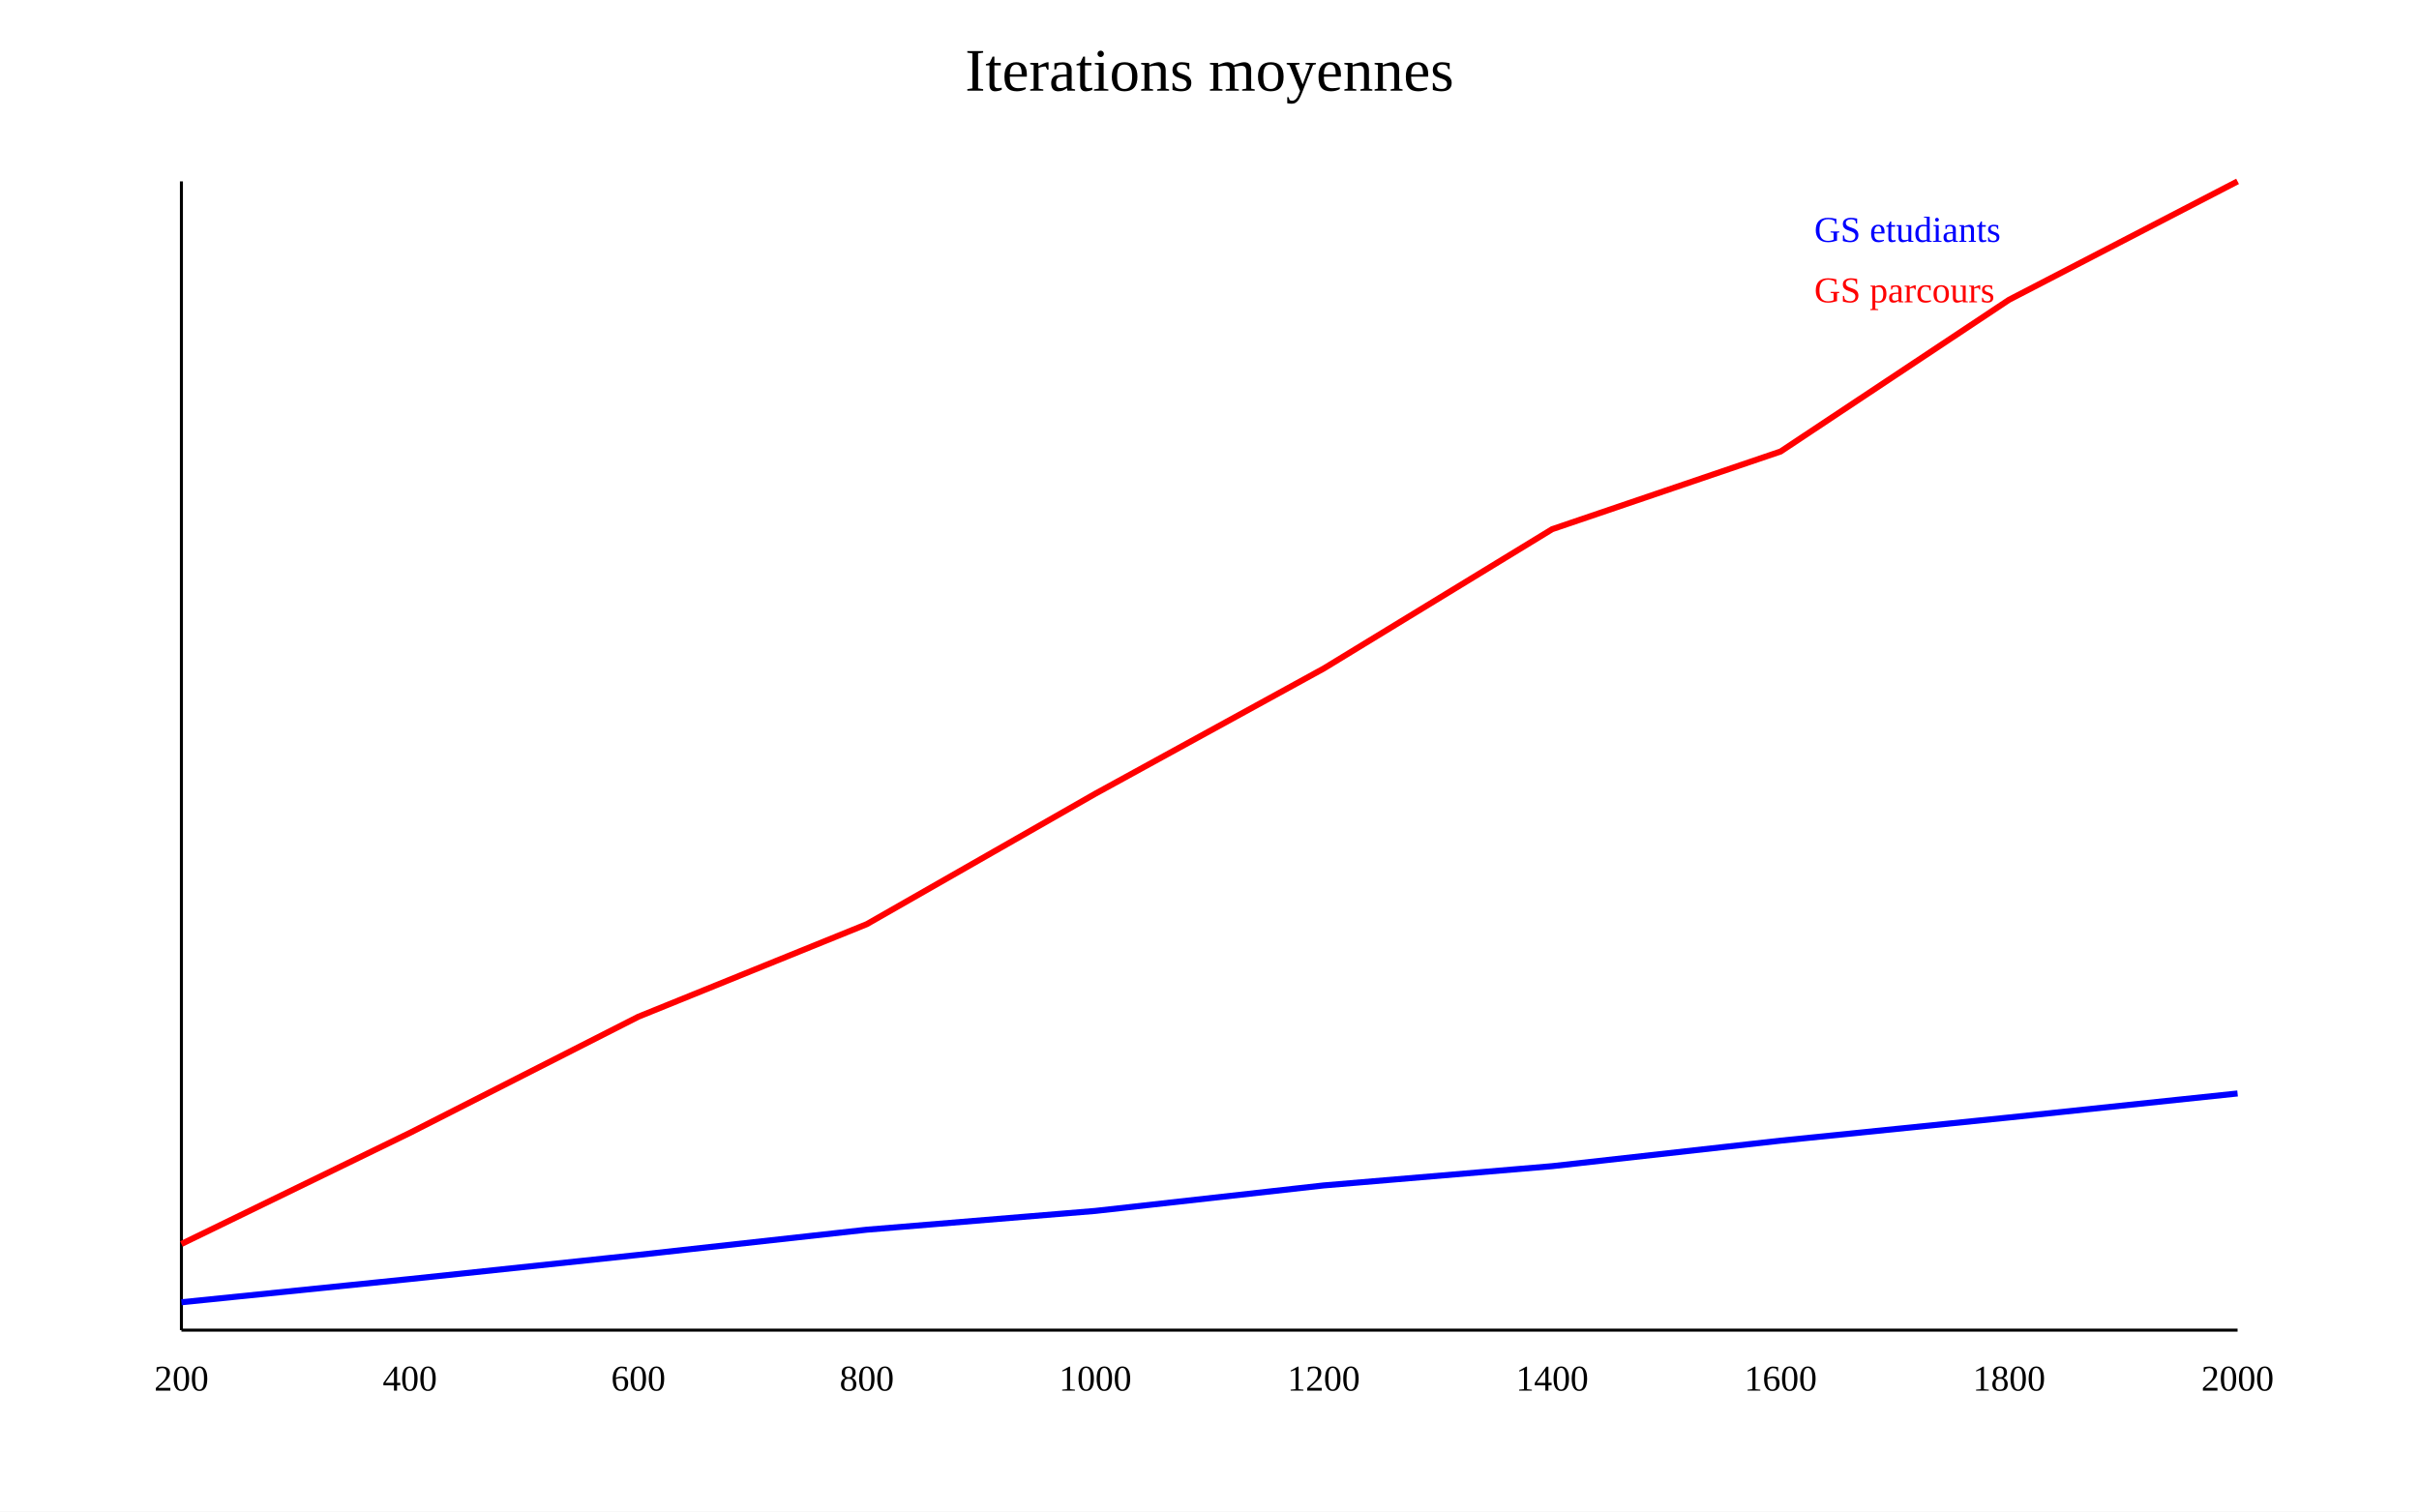
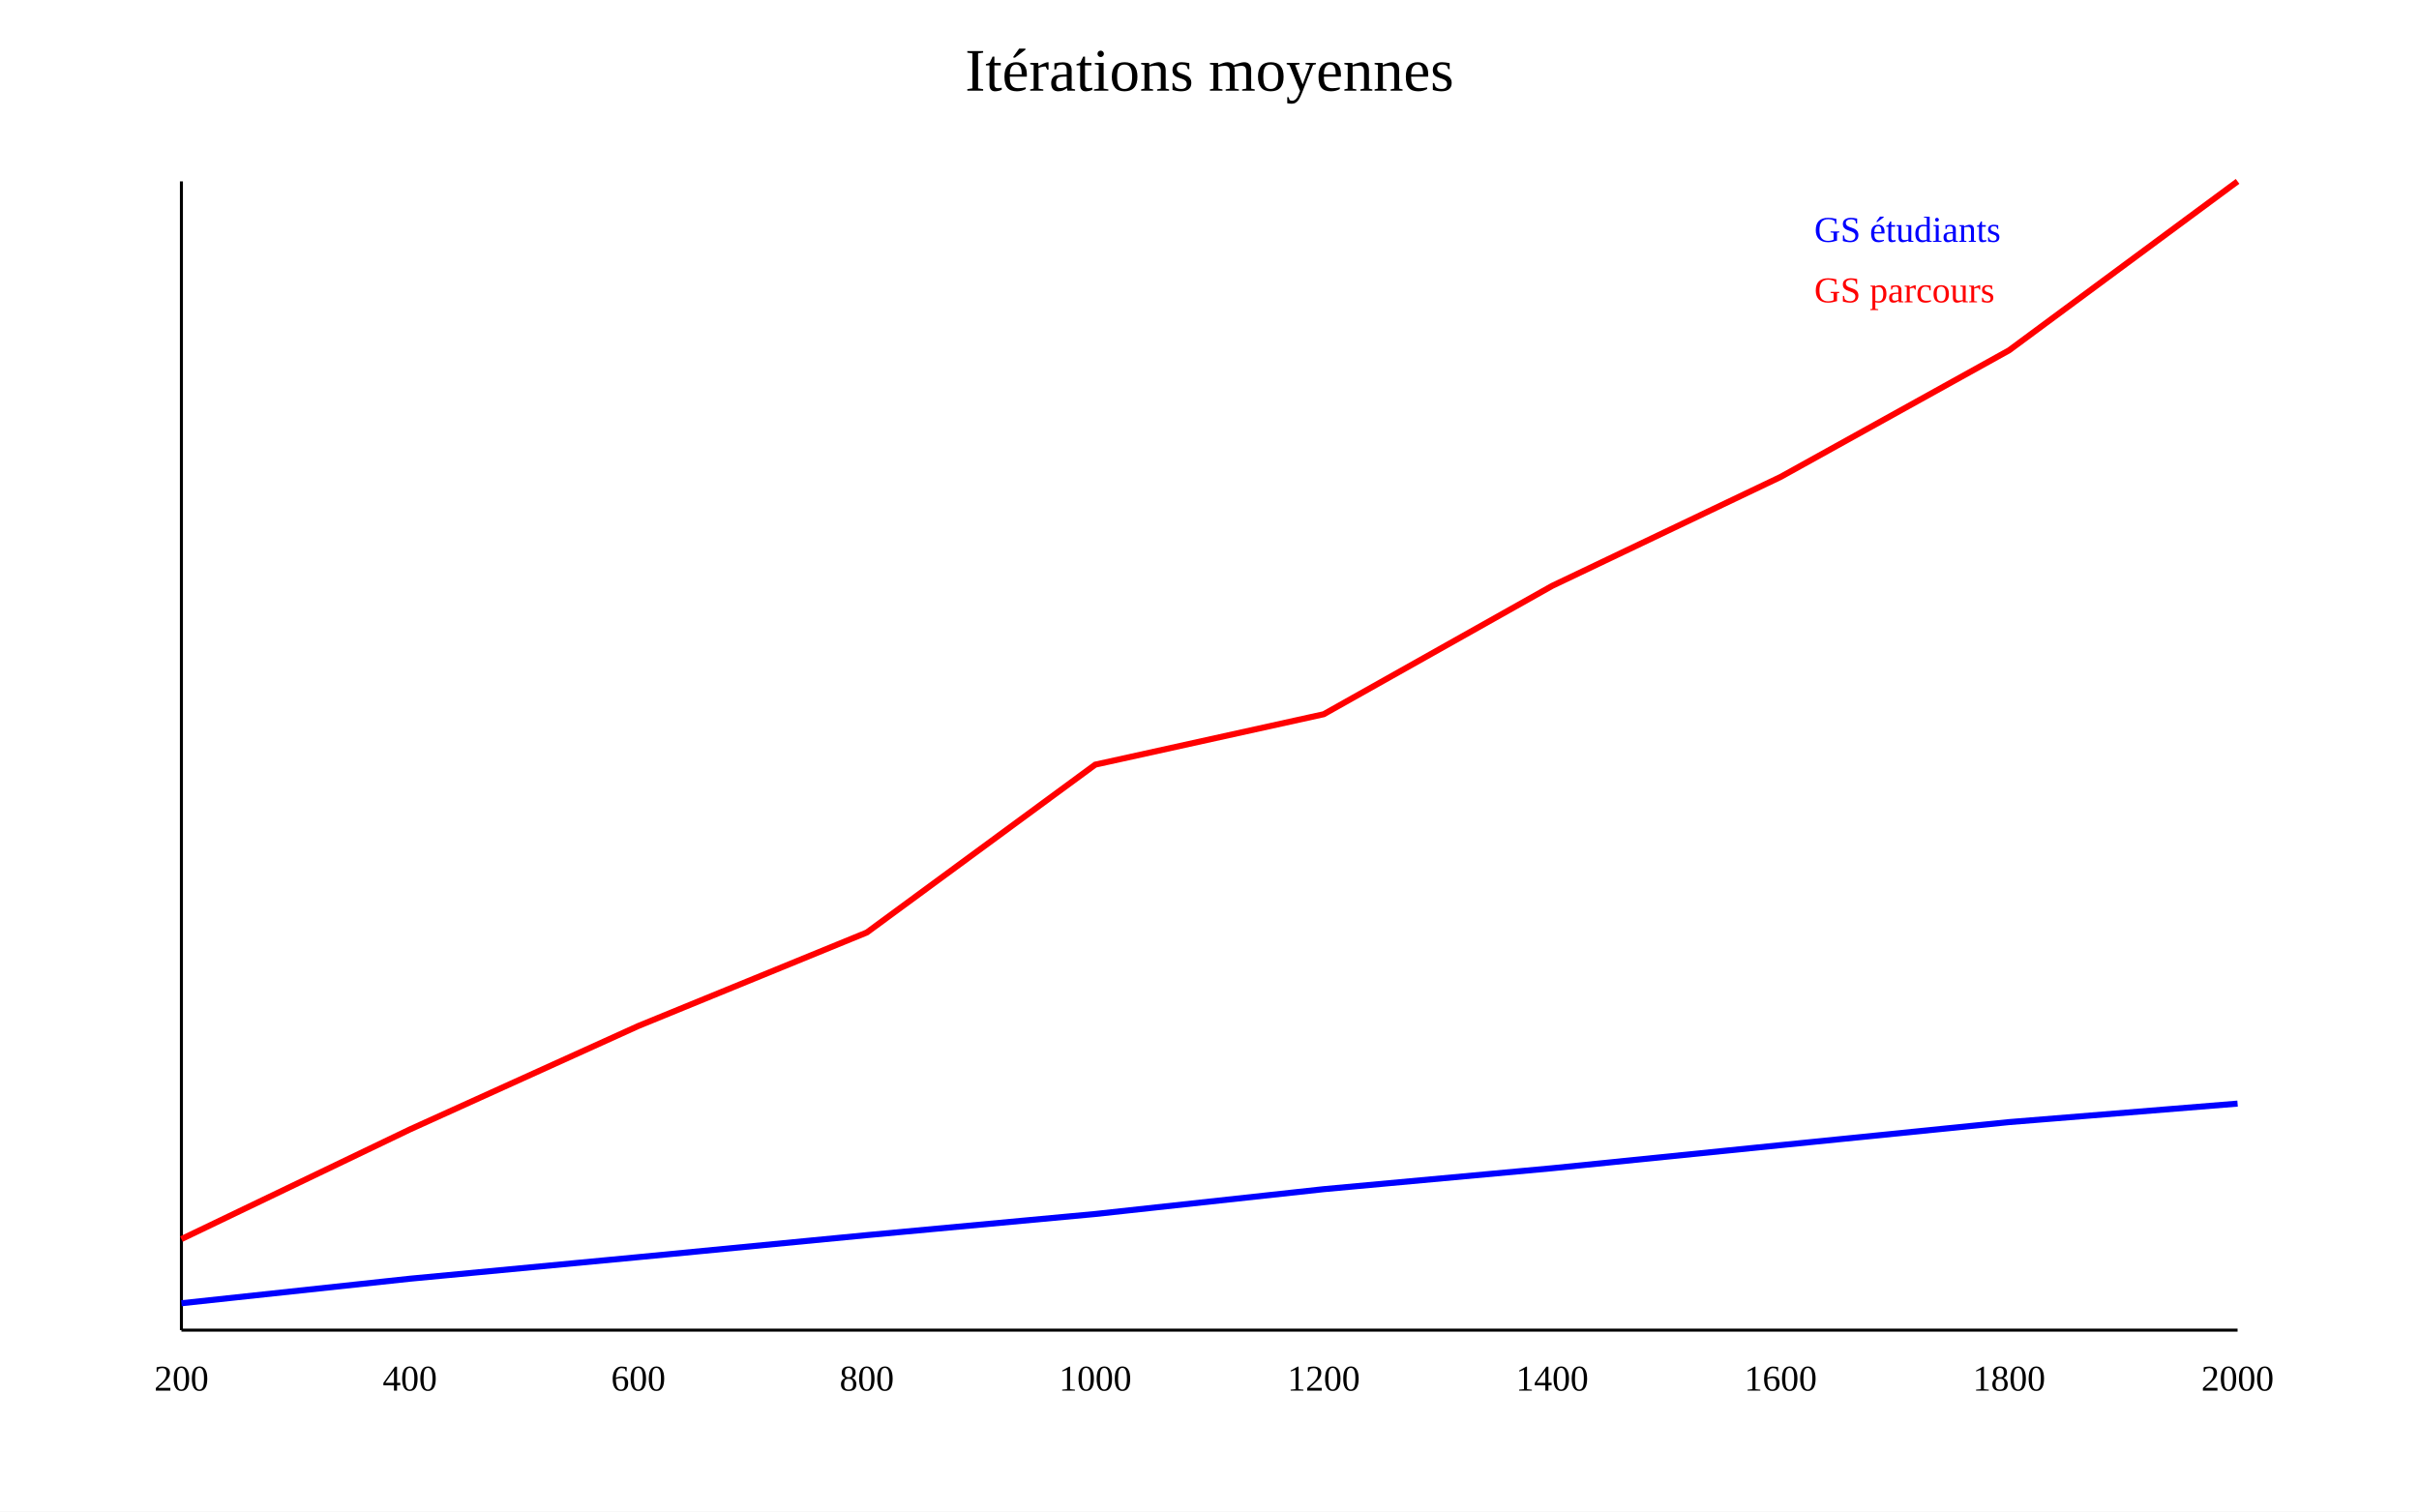
<svg xmlns="http://www.w3.org/2000/svg" width="800" height="500">
  <rect width="800" height="500" fill="white" />
-   <text x="400" y="30" text-anchor="middle" font-size="20">Iterations moyennes</text>
+   <text x="400" y="30" text-anchor="middle" font-size="20">Itérations moyennes</text>
  <line x1="60" y1="440" x2="740" y2="440" stroke="black" />
  <line x1="60" y1="60" x2="60" y2="440" stroke="black" />
-   <polyline fill="none" stroke="blue" stroke-width="2" points="60.0,430.778 135.556,423.096 211.111,415.112 286.667,406.775 362.222,400.565 437.778,392.133 513.333,385.758 588.889,377.319 664.444,369.651 740.0,361.713" />
-   <polyline fill="none" stroke="red" stroke-width="2" points="60.0,411.496 135.556,374.749 211.111,336.327 286.667,305.704 362.222,262.561 437.778,221.143 513.333,175.049 588.889,149.347 664.444,99.154 740.0,60.0" />
-   <text x="600" y="80" fill="blue">GS etudiants</text>
+   <polyline fill="none" stroke="blue" stroke-width="2" points="60.0,431.104 135.556,422.991 211.111,415.851 286.667,408.578 362.222,401.583 437.778,393.37 513.333,386.444 588.889,378.804 664.444,371.184 740.0,365.064" />
+   <polyline fill="none" stroke="red" stroke-width="2" points="60.0,409.872 135.556,373.61 211.111,339.384 286.667,308.462 362.222,252.935 437.778,236.26 513.333,193.8 588.889,157.757 664.444,115.88 740.0,60.0" />
+   <text x="600" y="80" fill="blue">GS étudiants</text>
  <text x="600" y="100" fill="red">GS parcours</text>
  <text x="60.0" y="460" text-anchor="middle" font-size="12">200</text>
  <text x="135.556" y="460" text-anchor="middle" font-size="12">400</text>
  <text x="211.111" y="460" text-anchor="middle" font-size="12">600</text>
  <text x="286.667" y="460" text-anchor="middle" font-size="12">800</text>
  <text x="362.222" y="460" text-anchor="middle" font-size="12">1000</text>
  <text x="437.778" y="460" text-anchor="middle" font-size="12">1200</text>
  <text x="513.333" y="460" text-anchor="middle" font-size="12">1400</text>
  <text x="588.889" y="460" text-anchor="middle" font-size="12">1600</text>
  <text x="664.444" y="460" text-anchor="middle" font-size="12">1800</text>
  <text x="740.0" y="460" text-anchor="middle" font-size="12">2000</text>
</svg>
